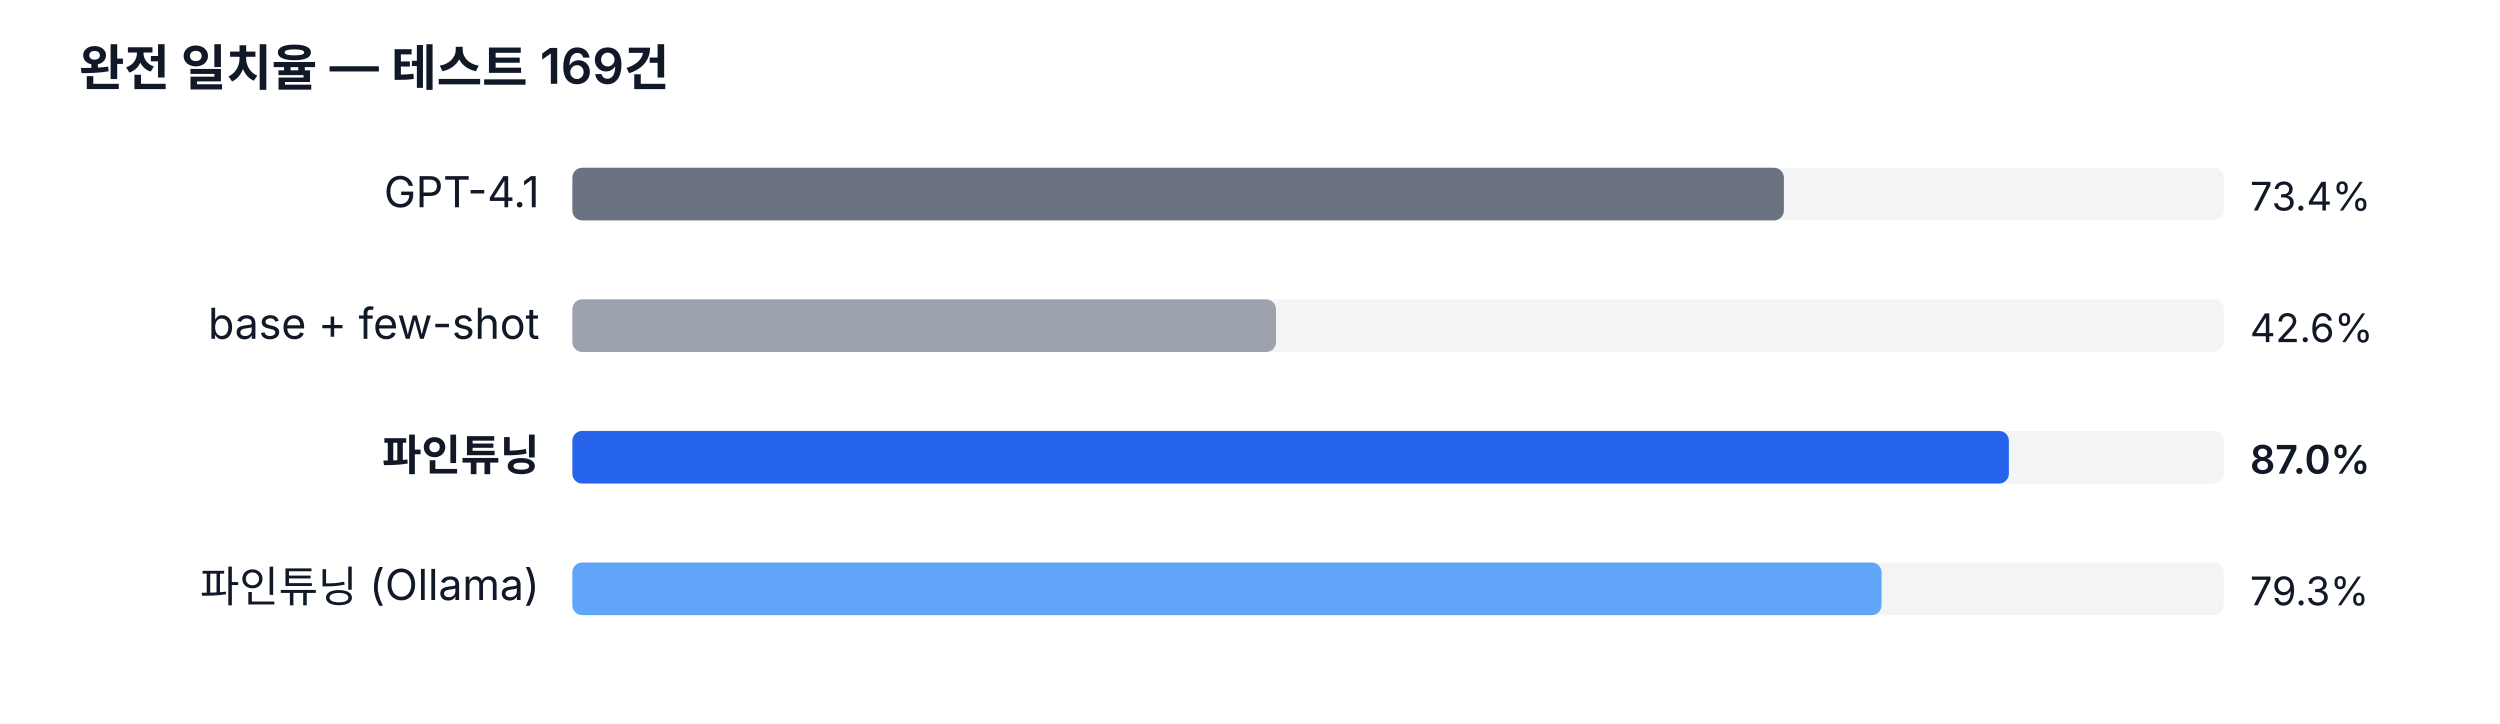
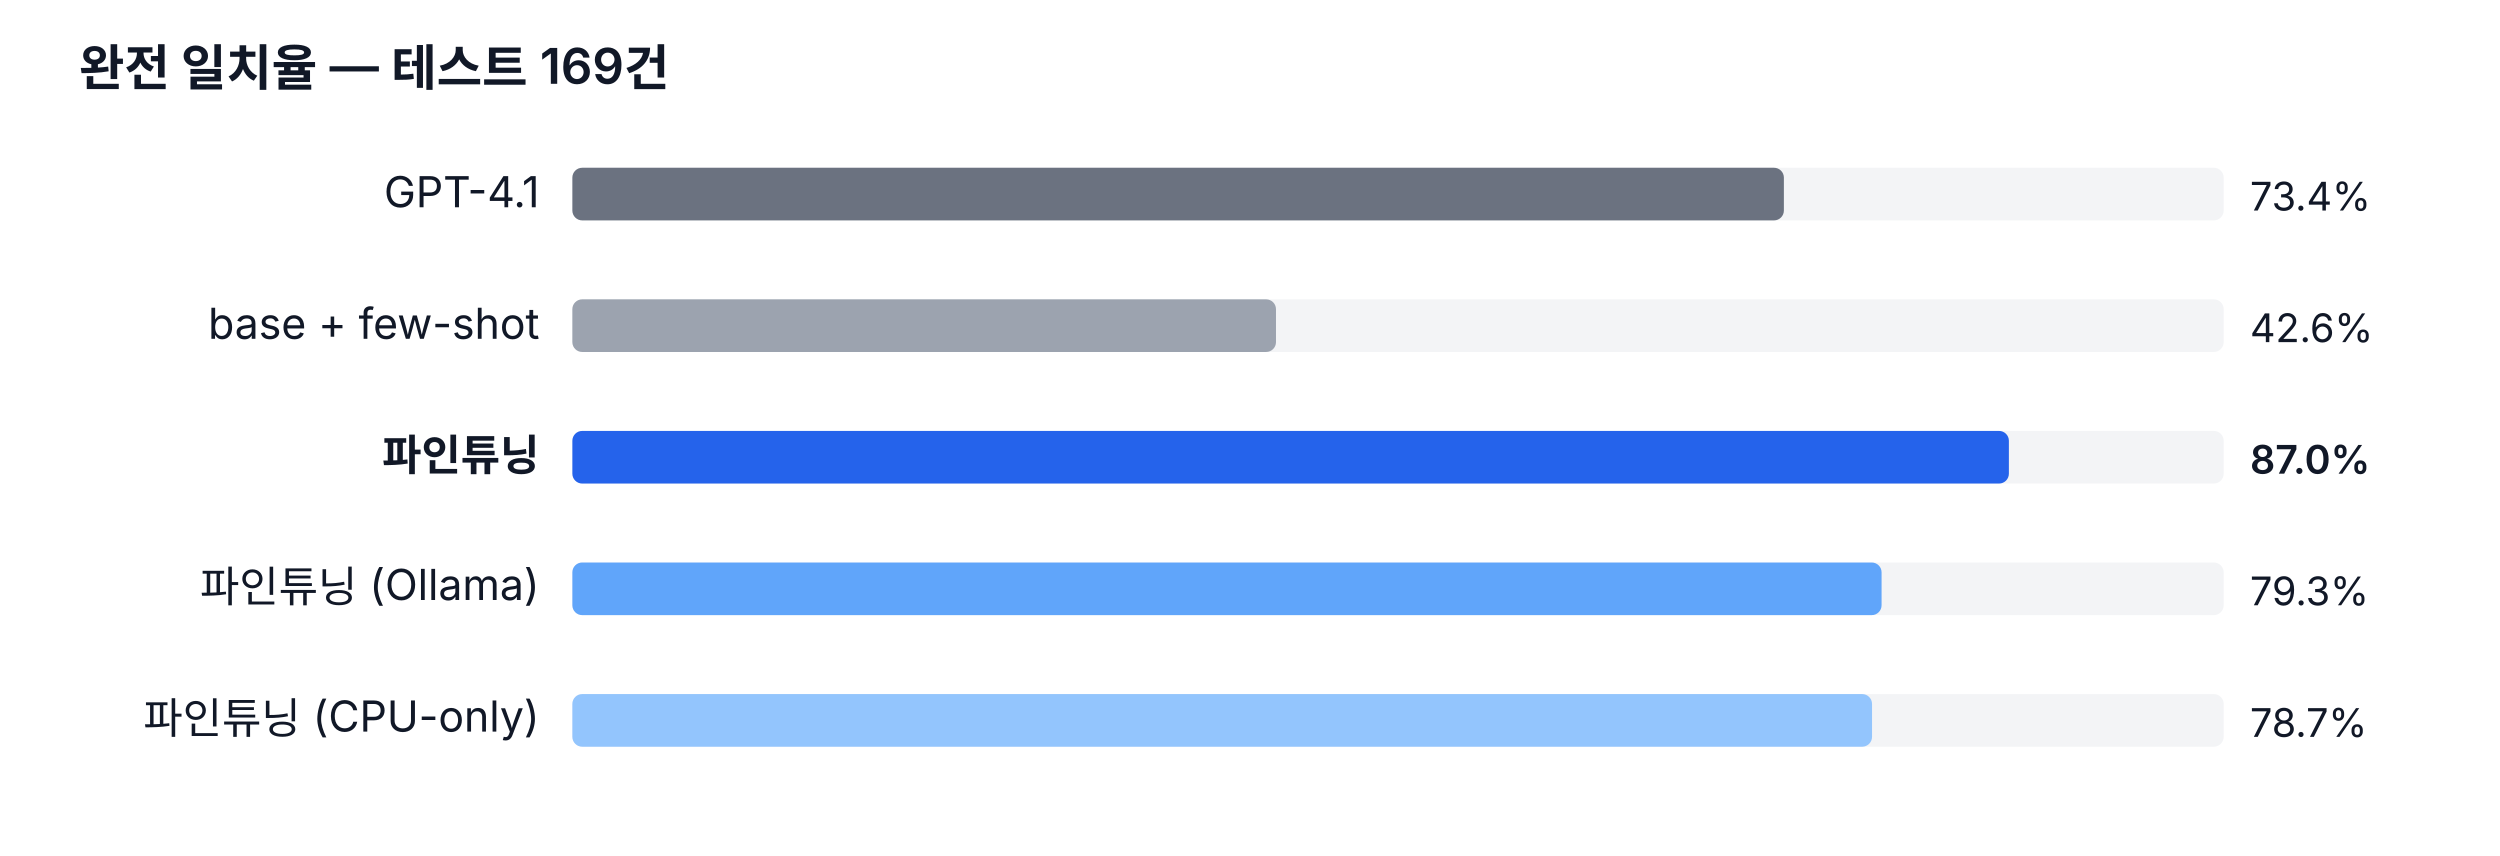
- <svg xmlns="http://www.w3.org/2000/svg" width="760" height="220" viewBox="0 0 760 220" role="img">
+ <svg xmlns="http://www.w3.org/2000/svg" width="760" height="260" viewBox="0 0 760 260" role="img">
  <style>
  text { font-family: -apple-system, BlinkMacSystemFont, "Segoe UI", sans-serif; }
  .fg { fill: #111827 } .mut { fill: #6b7280 } .grid { stroke: #e5e7eb }
  .track { fill: #f3f4f6 }
  @media (prefers-color-scheme: dark) {
    .fg { fill: #e5e7eb } .mut { fill: #9ca3af } .grid { stroke: #374151 }
    .track { fill: #1f2937 }
  }
</style>
  <text x="24" y="26" class="fg" font-size="15" font-weight="600">완전 일치율 — 테스트 169건</text>
  <text x="164" y="63" text-anchor="end" class="fg" font-size="13" font-weight="400">GPT-4.1</text>
  <rect x="174" y="51" width="502" height="16" rx="3" class="track" />
  <rect x="174" y="51" width="368.3" height="16" rx="3" fill="#6b7280" />
  <text x="684" y="64" class="fg" font-size="12" font-weight="400">73.4%</text>
  <text x="164" y="103" text-anchor="end" class="fg" font-size="13" font-weight="400">base + few-shot</text>
  <rect x="174" y="91" width="502" height="16" rx="3" class="track" />
  <rect x="174" y="91" width="213.9" height="16" rx="3" fill="#9ca3af" />
  <text x="684" y="104" class="fg" font-size="12" font-weight="400">42.6%</text>
  <text x="164" y="143" text-anchor="end" class="fg" font-size="13" font-weight="600">파인튜닝</text>
  <rect x="174" y="131" width="502" height="16" rx="3" class="track" />
  <rect x="174" y="131" width="436.7" height="16" rx="3" fill="#2563eb" />
  <text x="684" y="144" class="fg" font-size="12" font-weight="600">87.0%</text>
  <text x="164" y="183" text-anchor="end" class="fg" font-size="13" font-weight="400">파인튜닝 (Ollama)</text>
  <rect x="174" y="171" width="502" height="16" rx="3" class="track" />
  <rect x="174" y="171" width="398.0" height="16" rx="3" fill="#60a5fa" />
  <text x="684" y="184" class="fg" font-size="12" font-weight="400">79.3%</text>
+   <text x="164" y="223" text-anchor="end" class="fg" font-size="13" font-weight="400">파인튜닝 (CPU-only)</text>
+   <rect x="174" y="211" width="502" height="16" rx="3" class="track" />
+   <rect x="174" y="211" width="395.1" height="16" rx="3" fill="#93c5fd" />
+   <text x="684" y="224" class="fg" font-size="12" font-weight="400">78.7%</text>
</svg>
